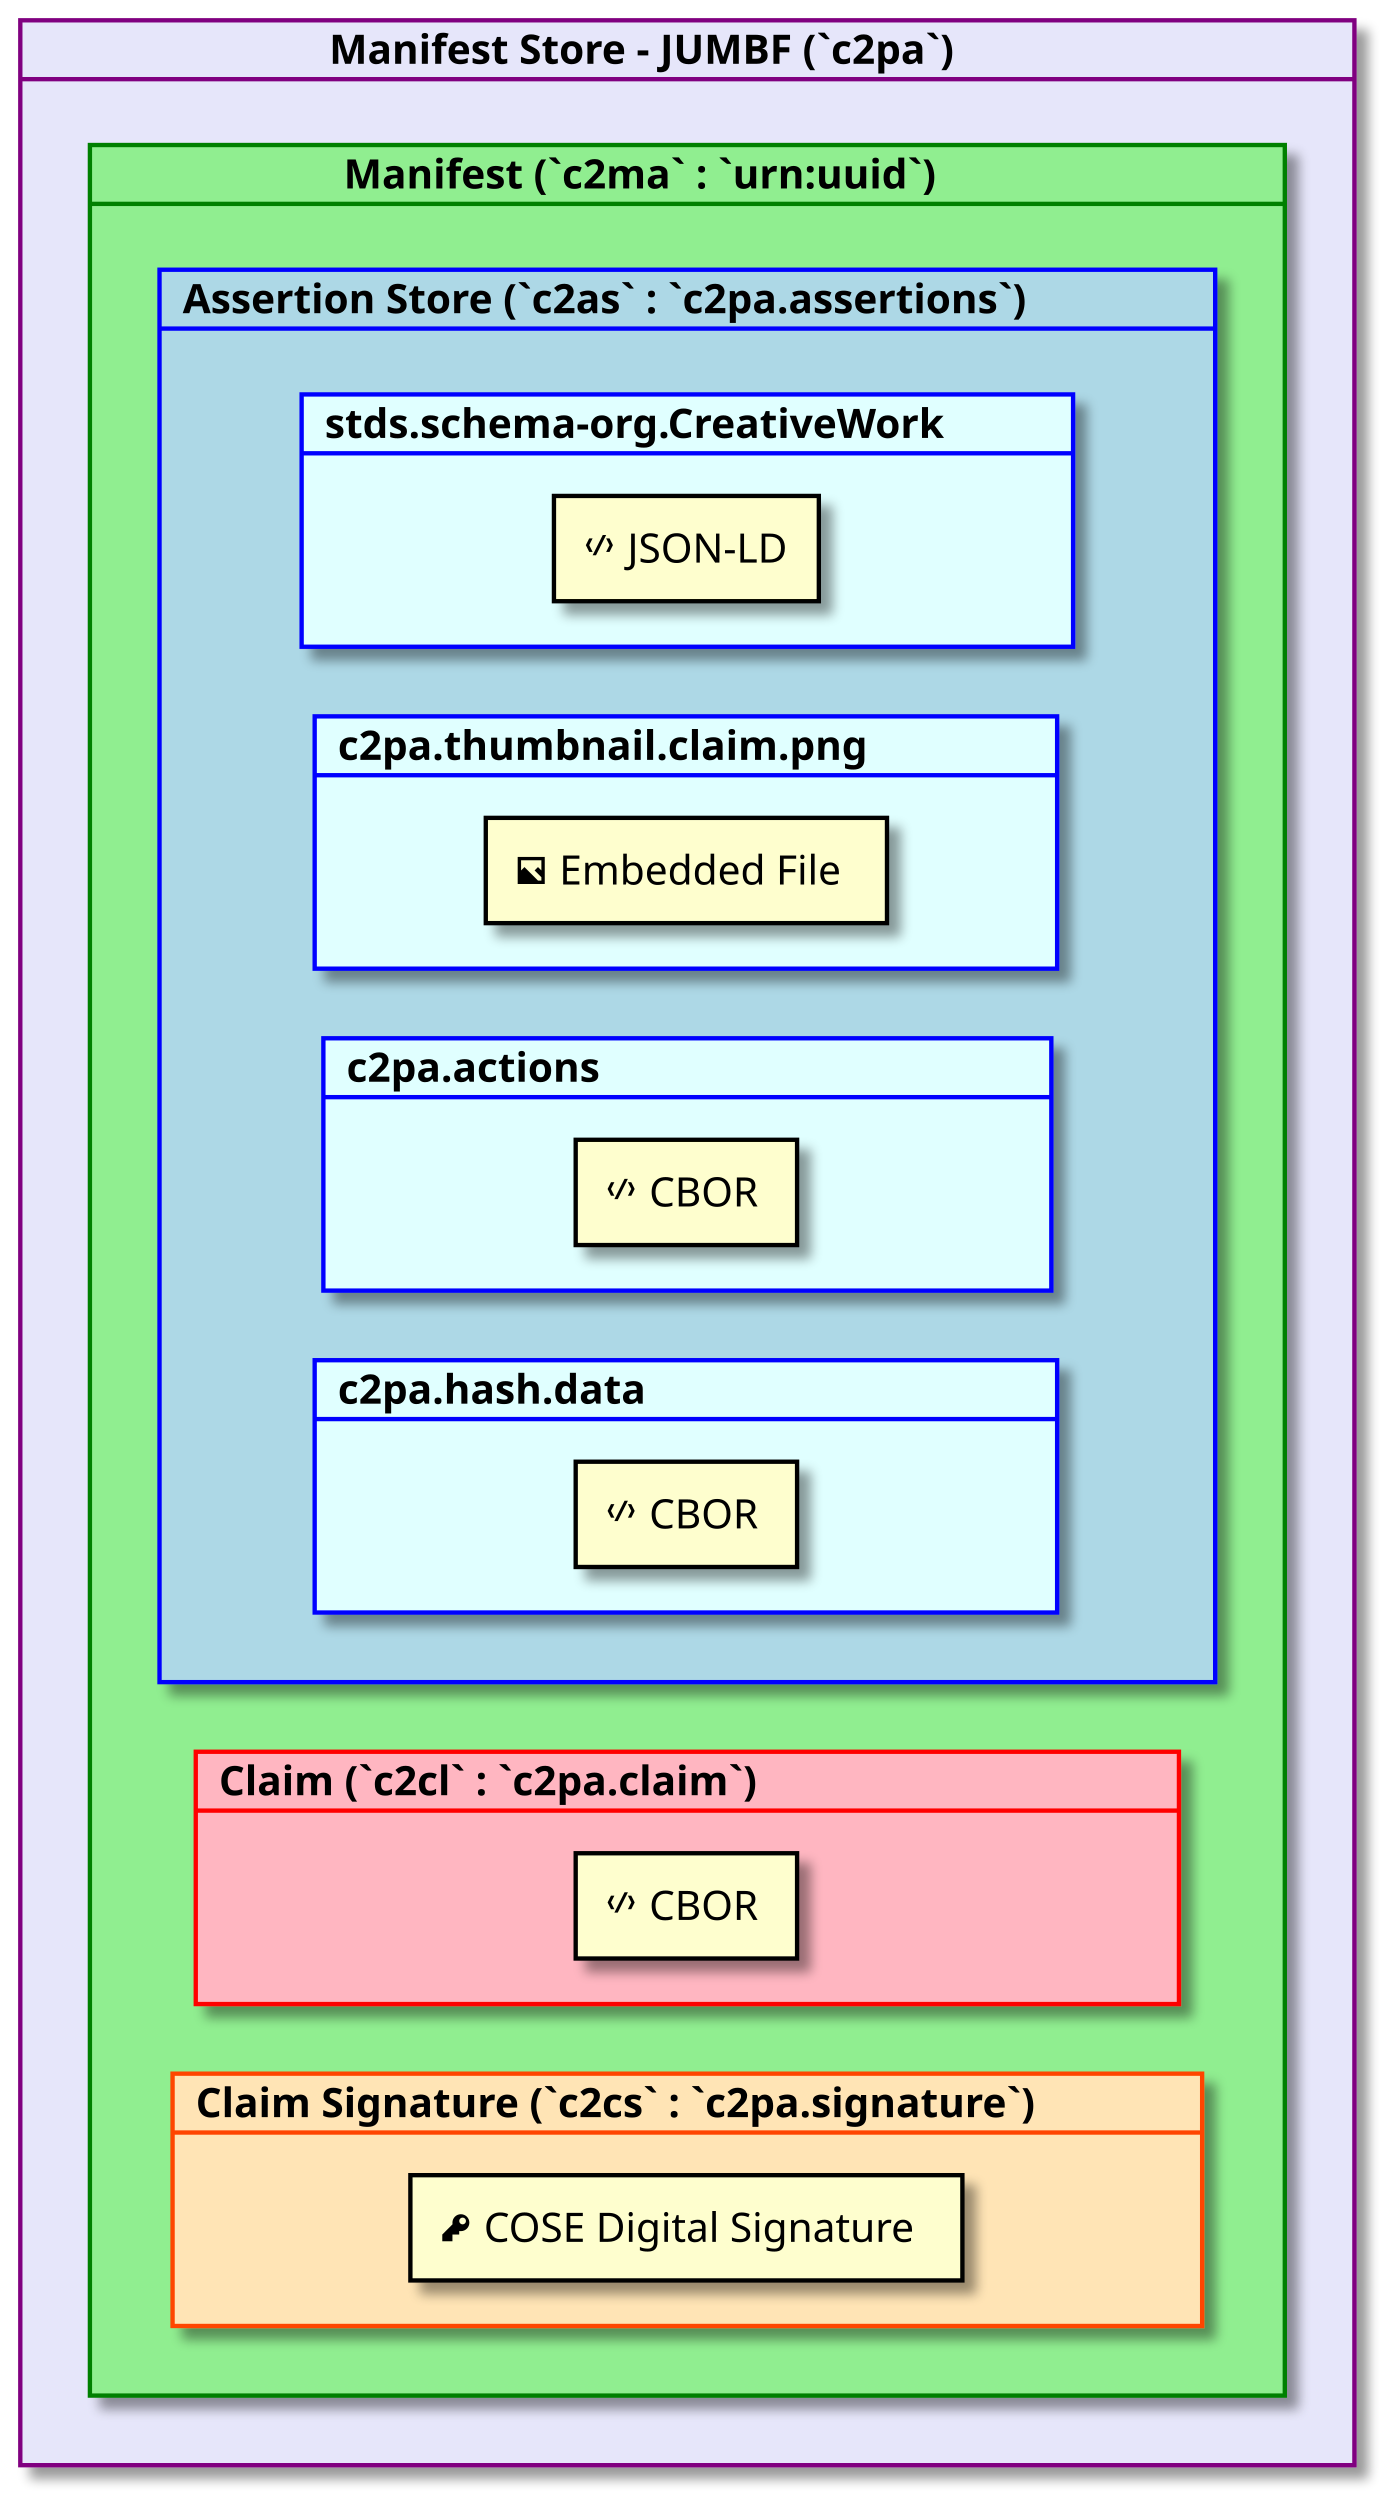
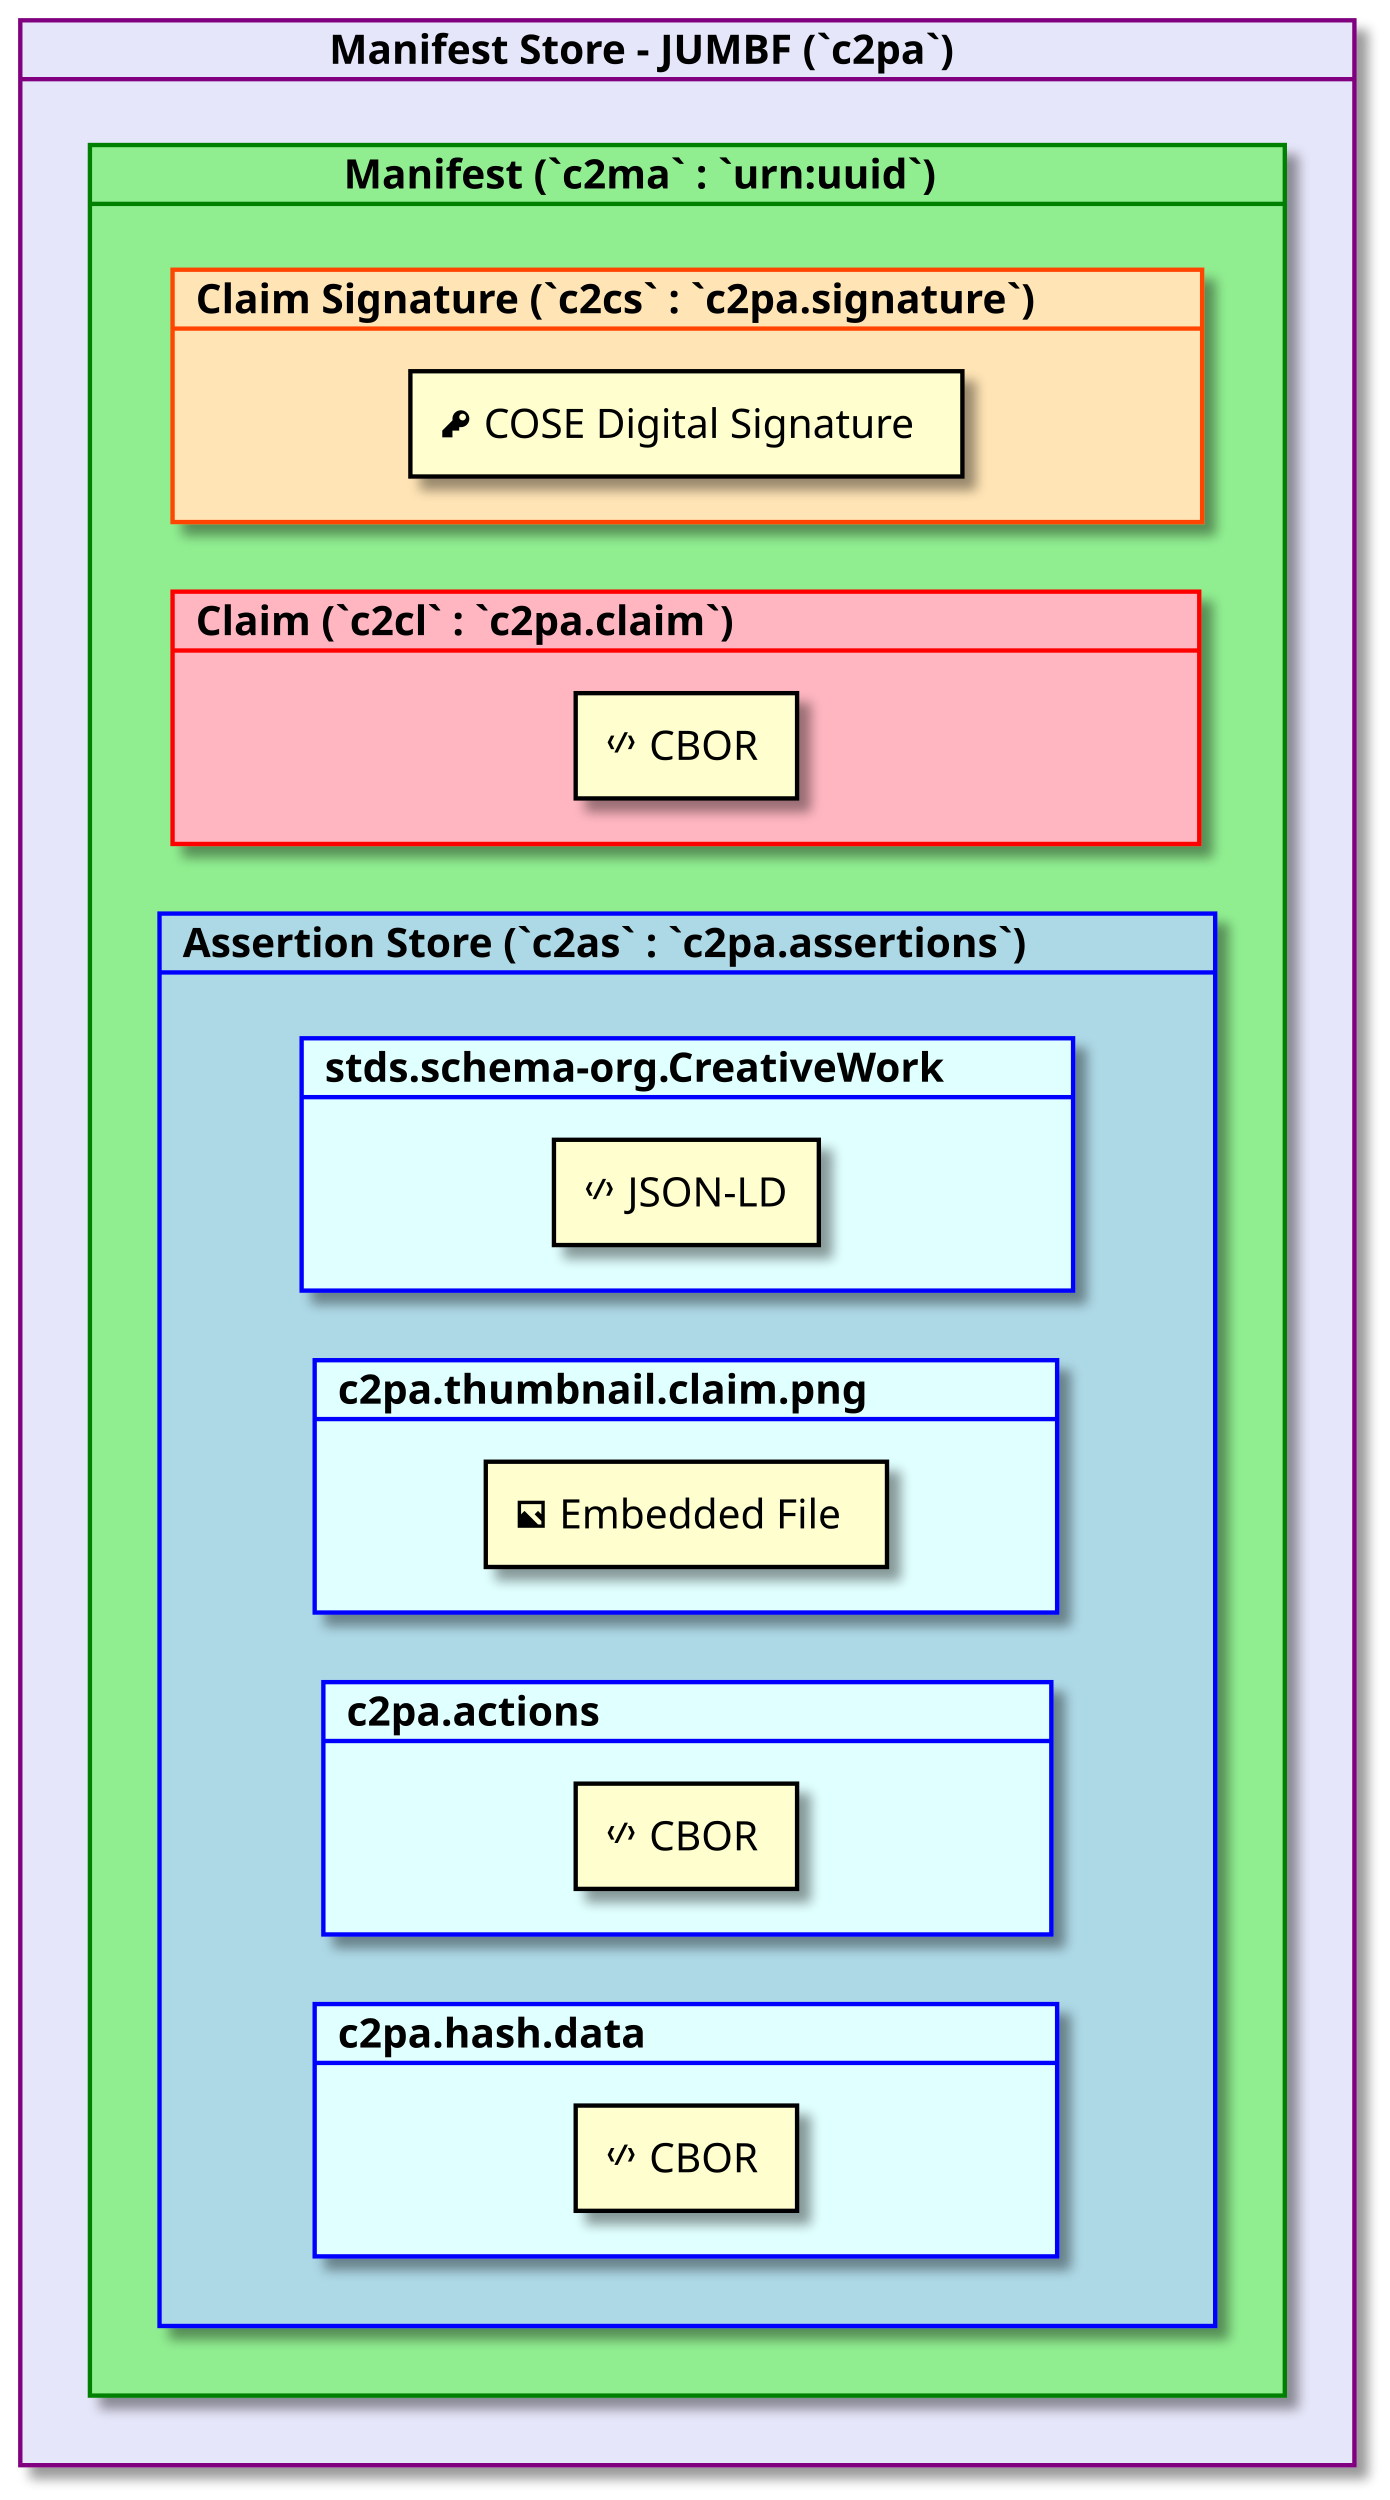
<svg xmlns="http://www.w3.org/2000/svg" contentScriptType="application/ecmascript" contentStyleType="text/css" height="862px" preserveAspectRatio="none" style="width:479px;height:862px;background:#FFFFFF;" version="1.1" viewBox="0 0 479 862" width="479px" zoomAndPan="magnify">
  <defs>
-     <filter height="300%" id="f1wyholmvbnira" width="300%" x="-1" y="-1">
+     <filter height="300%" id="f16m3azet5n7rr" width="300%" x="-1" y="-1">
      <feGaussianBlur result="blurOut" stdDeviation="2.0" />
      <feColorMatrix in="blurOut" result="blurOut2" type="matrix" values="0 0 0 0 0 0 0 0 0 0 0 0 0 0 0 0 0 0 .4 0" />
      <feOffset dx="4.0" dy="4.0" in="blurOut2" result="blurOut3" />
      <feBlend in="SourceGraphic" in2="blurOut3" mode="normal" />
    </filter>
  </defs>
  <g>
-     <rect fill="#E6E6FA" filter="url(#f1wyholmvbnira)" height="843" style="stroke:#800080;stroke-width:1.5;" width="460" x="7" y="7" />
+     <rect fill="#E6E6FA" filter="url(#f16m3azet5n7rr)" height="843" style="stroke:#800080;stroke-width:1.5;" width="460" x="7" y="7" />
    <line style="stroke:#800080;stroke-width:1.5;" x1="7" x2="467" y1="27.297" y2="27.297" />
    <text fill="#000000" font-family="Source Sans Pro" font-size="14" font-weight="bold" lengthAdjust="spacing" textLength="247" x="113.5" y="21.995">Manifest Store - JUMBF (`c2pa`)</text>
-     <rect fill="#90EE90" filter="url(#f1wyholmvbnira)" height="776" style="stroke:#008000;stroke-width:1.5;" width="412" x="31" y="50" />
+     <rect fill="#90EE90" filter="url(#f16m3azet5n7rr)" height="776" style="stroke:#008000;stroke-width:1.5;" width="412" x="31" y="50" />
    <line style="stroke:#008000;stroke-width:1.5;" x1="31" x2="443" y1="70.297" y2="70.297" />
    <text fill="#000000" font-family="Source Sans Pro" font-size="14" font-weight="bold" lengthAdjust="spacing" textLength="237" x="118.5" y="64.995">Manifest (`c2ma` : `urn:uuid`)</text>
-     <rect fill="#ADD8E6" filter="url(#f1wyholmvbnira)" height="487" style="stroke:#0000FF;stroke-width:1.5;" width="364" x="55" y="93" />
-     <line style="stroke:#0000FF;stroke-width:1.5;" x1="55" x2="419" y1="113.297" y2="113.297" />
-     <text fill="#000000" font-family="Source Sans Pro" font-size="14" font-weight="bold" lengthAdjust="spacing" textLength="348" x="63" y="107.995">Assertion Store (`c2as` : `c2pa.assertions`)</text>
-     <rect fill="#E0FFFF" filter="url(#f1wyholmvbnira)" height="87" style="stroke:#0000FF;stroke-width:1.5;" width="266" x="104" y="136" />
-     <line style="stroke:#0000FF;stroke-width:1.5;" x1="104" x2="370" y1="156.297" y2="156.297" />
-     <text fill="#000000" font-family="Source Sans Pro" font-size="14" font-weight="bold" lengthAdjust="spacing" textLength="245" x="112" y="150.995">stds.schema-org.CreativeWork</text>
-     <rect fill="#E0FFFF" filter="url(#f1wyholmvbnira)" height="87" style="stroke:#0000FF;stroke-width:1.5;" width="256" x="108.5" y="247" />
-     <line style="stroke:#0000FF;stroke-width:1.5;" x1="108.5" x2="364.5" y1="267.297" y2="267.297" />
-     <text fill="#000000" font-family="Source Sans Pro" font-size="14" font-weight="bold" lengthAdjust="spacing" textLength="200" x="116.5" y="261.995">c2pa.thumbnail.claim.png</text>
-     <rect fill="#E0FFFF" filter="url(#f1wyholmvbnira)" height="87" style="stroke:#0000FF;stroke-width:1.5;" width="251" x="111.5" y="358" />
-     <line style="stroke:#0000FF;stroke-width:1.5;" x1="111.5" x2="362.5" y1="378.297" y2="378.297" />
-     <text fill="#000000" font-family="Source Sans Pro" font-size="14" font-weight="bold" lengthAdjust="spacing" textLength="100" x="119.5" y="372.995">c2pa.actions</text>
-     <rect fill="#E0FFFF" filter="url(#f1wyholmvbnira)" height="87" style="stroke:#0000FF;stroke-width:1.5;" width="256" x="108.5" y="469" />
+     <rect fill="#FFE4B5" filter="url(#f16m3azet5n7rr)" height="87" style="stroke:#FF4500;stroke-width:1.5;" width="355" x="59.5" y="93" />
+     <line style="stroke:#FF4500;stroke-width:1.5;" x1="59.5" x2="414.5" y1="113.297" y2="113.297" />
+     <text fill="#000000" font-family="Source Sans Pro" font-size="14" font-weight="bold" lengthAdjust="spacing" textLength="339" x="67.5" y="107.995">Claim Signature (`c2cs` : `c2pa.signature`)</text>
+     <rect fill="#FFB6C1" filter="url(#f16m3azet5n7rr)" height="87" style="stroke:#FF0000;stroke-width:1.5;" width="354" x="59.5" y="204" />
+     <line style="stroke:#FF0000;stroke-width:1.5;" x1="59.5" x2="413.5" y1="224.297" y2="224.297" />
+     <text fill="#000000" font-family="Source Sans Pro" font-size="14" font-weight="bold" lengthAdjust="spacing" textLength="218" x="67.5" y="218.995">Claim (`c2cl` : `c2pa.claim`)</text>
+     <rect fill="#ADD8E6" filter="url(#f16m3azet5n7rr)" height="487" style="stroke:#0000FF;stroke-width:1.5;" width="364" x="55" y="315" />
+     <line style="stroke:#0000FF;stroke-width:1.5;" x1="55" x2="419" y1="335.297" y2="335.297" />
+     <text fill="#000000" font-family="Source Sans Pro" font-size="14" font-weight="bold" lengthAdjust="spacing" textLength="348" x="63" y="329.995">Assertion Store (`c2as` : `c2pa.assertions`)</text>
+     <rect fill="#E0FFFF" filter="url(#f16m3azet5n7rr)" height="87" style="stroke:#0000FF;stroke-width:1.5;" width="266" x="104" y="358" />
+     <line style="stroke:#0000FF;stroke-width:1.5;" x1="104" x2="370" y1="378.297" y2="378.297" />
+     <text fill="#000000" font-family="Source Sans Pro" font-size="14" font-weight="bold" lengthAdjust="spacing" textLength="245" x="112" y="372.995">stds.schema-org.CreativeWork</text>
+     <rect fill="#E0FFFF" filter="url(#f16m3azet5n7rr)" height="87" style="stroke:#0000FF;stroke-width:1.5;" width="256" x="108.5" y="469" />
    <line style="stroke:#0000FF;stroke-width:1.5;" x1="108.5" x2="364.5" y1="489.297" y2="489.297" />
-     <text fill="#000000" font-family="Source Sans Pro" font-size="14" font-weight="bold" lengthAdjust="spacing" textLength="120" x="116.5" y="483.995">c2pa.hash.data</text>
-     <rect fill="#FFB6C1" filter="url(#f1wyholmvbnira)" height="87" style="stroke:#FF0000;stroke-width:1.5;" width="339" x="67.5" y="604" />
-     <line style="stroke:#FF0000;stroke-width:1.5;" x1="67.5" x2="406.5" y1="624.297" y2="624.297" />
-     <text fill="#000000" font-family="Source Sans Pro" font-size="14" font-weight="bold" lengthAdjust="spacing" textLength="218" x="75.5" y="618.995">Claim (`c2cl` : `c2pa.claim`)</text>
-     <rect fill="#FFE4B5" filter="url(#f1wyholmvbnira)" height="87" style="stroke:#FF4500;stroke-width:1.5;" width="355" x="59.5" y="715" />
-     <line style="stroke:#FF4500;stroke-width:1.5;" x1="59.5" x2="414.5" y1="735.297" y2="735.297" />
-     <text fill="#000000" font-family="Source Sans Pro" font-size="14" font-weight="bold" lengthAdjust="spacing" textLength="339" x="67.5" y="729.995">Claim Signature (`c2cs` : `c2pa.signature`)</text>
-     <rect fill="#FEFECE" filter="url(#f1wyholmvbnira)" height="36.297" style="stroke:#000000;stroke-width:1.5;" width="91.333" x="191" y="171" />
-     <path d="M207.833,184.464 L204.333,191.464 L205.5,191.464 L209,184.464 L207.833,184.464 M203.167,185.63 L202,187.964 L203.167,190.297 L204.333,190.297 L203.167,187.964 L204.333,185.63 L203.167,185.63 M209,185.63 L210.167,187.964 L209,190.297 L210.167,190.297 L211.333,187.964 L210.167,185.63 L209,185.63 " fill="#000000" style="stroke:;stroke-width:0.0;stroke-dasharray:;" />
-     <text fill="#000000" font-family="Source Sans Pro" font-size="14" lengthAdjust="spacing" textLength="56" x="216.333" y="193.995">JSON-LD</text>
-     <rect fill="#FEFECE" filter="url(#f1wyholmvbnira)" height="36.297" style="stroke:#000000;stroke-width:1.5;" width="138.333" x="167.5" y="282" />
-     <path d="M178.5,295.464 L178.5,304.797 L187.833,304.797 L187.833,295.464 L178.5,295.464 M179.667,296.63 L186.667,296.63 L186.667,300.13 L185.5,298.964 L184.333,300.13 L186.667,302.464 L186.667,303.63 L185.5,303.63 L180.833,298.964 L179.667,300.13 L179.667,296.63 " fill="#000000" style="stroke:;stroke-width:0.0;stroke-dasharray:;" />
-     <text fill="#000000" font-family="Source Sans Pro" font-size="14" lengthAdjust="spacing" textLength="103" x="192.833" y="304.995">Embedded File</text>
-     <rect fill="#FEFECE" filter="url(#f1wyholmvbnira)" height="36.297" style="stroke:#000000;stroke-width:1.5;" width="76.333" x="198.5" y="393" />
-     <path d="M215.333,406.464 L211.833,413.464 L213,413.464 L216.5,406.464 L215.333,406.464 M210.667,407.63 L209.5,409.964 L210.667,412.297 L211.833,412.297 L210.667,409.964 L211.833,407.63 L210.667,407.63 M216.5,407.63 L217.667,409.964 L216.5,412.297 L217.667,412.297 L218.833,409.964 L217.667,407.63 L216.5,407.63 " fill="#000000" style="stroke:;stroke-width:0.0;stroke-dasharray:;" />
-     <text fill="#000000" font-family="Source Sans Pro" font-size="14" lengthAdjust="spacing" textLength="41" x="223.833" y="415.995">CBOR</text>
-     <rect fill="#FEFECE" filter="url(#f1wyholmvbnira)" height="36.297" style="stroke:#000000;stroke-width:1.5;" width="76.333" x="198.5" y="504" />
-     <path d="M215.333,517.463 L211.833,524.463 L213,524.463 L216.5,517.463 L215.333,517.463 M210.667,518.63 L209.5,520.963 L210.667,523.297 L211.833,523.297 L210.667,520.963 L211.833,518.63 L210.667,518.63 M216.5,518.63 L217.667,520.963 L216.5,523.297 L217.667,523.297 L218.833,520.963 L217.667,518.63 L216.5,518.63 " fill="#000000" style="stroke:;stroke-width:0.0;stroke-dasharray:;" />
-     <text fill="#000000" font-family="Source Sans Pro" font-size="14" lengthAdjust="spacing" textLength="41" x="223.833" y="526.995">CBOR</text>
-     <rect fill="#FEFECE" filter="url(#f1wyholmvbnira)" height="36.297" style="stroke:#000000;stroke-width:1.5;" width="76.333" x="198.5" y="639" />
-     <path d="M215.333,652.463 L211.833,659.463 L213,659.463 L216.5,652.463 L215.333,652.463 M210.667,653.63 L209.5,655.963 L210.667,658.297 L211.833,658.297 L210.667,655.963 L211.833,653.63 L210.667,653.63 M216.5,653.63 L217.667,655.963 L216.5,658.297 L217.667,658.297 L218.833,655.963 L217.667,653.63 L216.5,653.63 " fill="#000000" style="stroke:;stroke-width:0.0;stroke-dasharray:;" />
-     <text fill="#000000" font-family="Source Sans Pro" font-size="14" lengthAdjust="spacing" textLength="41" x="223.833" y="661.995">CBOR</text>
-     <rect fill="#FEFECE" filter="url(#f1wyholmvbnira)" height="36.297" style="stroke:#000000;stroke-width:1.5;" width="190.333" x="141.5" y="750" />
-     <path d="M158.917,763.463 C157.307,763.463 156,764.77 156,766.38 C156,766.567 156,766.754 156.035,766.928 L152.5,770.463 L152.5,772.797 L156,772.797 L156,770.463 L158.333,770.463 L158.333,769.297 L158.368,769.262 C158.543,769.297 158.73,769.297 158.917,769.297 C160.527,769.297 161.833,767.99 161.833,766.38 C161.833,764.77 160.527,763.463 158.917,763.463 M159.5,764.63 C160.142,764.63 160.667,765.155 160.667,765.797 C160.667,766.438 160.142,766.963 159.5,766.963 C158.858,766.963 158.333,766.438 158.333,765.797 C158.333,765.155 158.858,764.63 159.5,764.63 " fill="#000000" style="stroke:;stroke-width:0.0;stroke-dasharray:;" />
-     <text fill="#000000" font-family="Source Sans Pro" font-size="14" lengthAdjust="spacing" textLength="155" x="166.833" y="772.995">COSE Digital Signature</text>
+     <text fill="#000000" font-family="Source Sans Pro" font-size="14" font-weight="bold" lengthAdjust="spacing" textLength="200" x="116.5" y="483.995">c2pa.thumbnail.claim.png</text>
+     <rect fill="#E0FFFF" filter="url(#f16m3azet5n7rr)" height="87" style="stroke:#0000FF;stroke-width:1.5;" width="251" x="111.5" y="580" />
+     <line style="stroke:#0000FF;stroke-width:1.5;" x1="111.5" x2="362.5" y1="600.297" y2="600.297" />
+     <text fill="#000000" font-family="Source Sans Pro" font-size="14" font-weight="bold" lengthAdjust="spacing" textLength="100" x="119.5" y="594.995">c2pa.actions</text>
+     <rect fill="#E0FFFF" filter="url(#f16m3azet5n7rr)" height="87" style="stroke:#0000FF;stroke-width:1.5;" width="256" x="108.5" y="691" />
+     <line style="stroke:#0000FF;stroke-width:1.5;" x1="108.5" x2="364.5" y1="711.297" y2="711.297" />
+     <text fill="#000000" font-family="Source Sans Pro" font-size="14" font-weight="bold" lengthAdjust="spacing" textLength="120" x="116.5" y="705.995">c2pa.hash.data</text>
+     <rect fill="#FEFECE" filter="url(#f16m3azet5n7rr)" height="36.297" style="stroke:#000000;stroke-width:1.5;" width="190.333" x="141.5" y="128" />
+     <path d="M158.917,141.464 C157.307,141.464 156,142.77 156,144.38 C156,144.567 156,144.754 156.035,144.929 L152.5,148.464 L152.5,150.797 L156,150.797 L156,148.464 L158.333,148.464 L158.333,147.297 L158.368,147.262 C158.543,147.297 158.73,147.297 158.917,147.297 C160.527,147.297 161.833,145.99 161.833,144.38 C161.833,142.77 160.527,141.464 158.917,141.464 M159.5,142.63 C160.142,142.63 160.667,143.155 160.667,143.797 C160.667,144.439 160.142,144.964 159.5,144.964 C158.858,144.964 158.333,144.439 158.333,143.797 C158.333,143.155 158.858,142.63 159.5,142.63 " fill="#000000" style="stroke:;stroke-width:0.0;stroke-dasharray:;" />
+     <text fill="#000000" font-family="Source Sans Pro" font-size="14" lengthAdjust="spacing" textLength="155" x="166.833" y="150.995">COSE Digital Signature</text>
+     <rect fill="#FEFECE" filter="url(#f16m3azet5n7rr)" height="36.297" style="stroke:#000000;stroke-width:1.5;" width="76.333" x="198.5" y="239" />
+     <path d="M215.333,252.464 L211.833,259.464 L213,259.464 L216.5,252.464 L215.333,252.464 M210.667,253.63 L209.5,255.964 L210.667,258.297 L211.833,258.297 L210.667,255.964 L211.833,253.63 L210.667,253.63 M216.5,253.63 L217.667,255.964 L216.5,258.297 L217.667,258.297 L218.833,255.964 L217.667,253.63 L216.5,253.63 " fill="#000000" style="stroke:;stroke-width:0.0;stroke-dasharray:;" />
+     <text fill="#000000" font-family="Source Sans Pro" font-size="14" lengthAdjust="spacing" textLength="41" x="223.833" y="261.995">CBOR</text>
+     <rect fill="#FEFECE" filter="url(#f16m3azet5n7rr)" height="36.297" style="stroke:#000000;stroke-width:1.5;" width="91.333" x="191" y="393" />
+     <path d="M207.833,406.464 L204.333,413.464 L205.5,413.464 L209,406.464 L207.833,406.464 M203.167,407.63 L202,409.964 L203.167,412.297 L204.333,412.297 L203.167,409.964 L204.333,407.63 L203.167,407.63 M209,407.63 L210.167,409.964 L209,412.297 L210.167,412.297 L211.333,409.964 L210.167,407.63 L209,407.63 " fill="#000000" style="stroke:;stroke-width:0.0;stroke-dasharray:;" />
+     <text fill="#000000" font-family="Source Sans Pro" font-size="14" lengthAdjust="spacing" textLength="56" x="216.333" y="415.995">JSON-LD</text>
+     <rect fill="#FEFECE" filter="url(#f16m3azet5n7rr)" height="36.297" style="stroke:#000000;stroke-width:1.5;" width="138.333" x="167.5" y="504" />
+     <path d="M178.5,517.463 L178.5,526.797 L187.833,526.797 L187.833,517.463 L178.5,517.463 M179.667,518.63 L186.667,518.63 L186.667,522.13 L185.5,520.963 L184.333,522.13 L186.667,524.463 L186.667,525.63 L185.5,525.63 L180.833,520.963 L179.667,522.13 L179.667,518.63 " fill="#000000" style="stroke:;stroke-width:0.0;stroke-dasharray:;" />
+     <text fill="#000000" font-family="Source Sans Pro" font-size="14" lengthAdjust="spacing" textLength="103" x="192.833" y="526.995">Embedded File</text>
+     <rect fill="#FEFECE" filter="url(#f16m3azet5n7rr)" height="36.297" style="stroke:#000000;stroke-width:1.5;" width="76.333" x="198.5" y="615" />
+     <path d="M215.333,628.463 L211.833,635.463 L213,635.463 L216.5,628.463 L215.333,628.463 M210.667,629.63 L209.5,631.963 L210.667,634.297 L211.833,634.297 L210.667,631.963 L211.833,629.63 L210.667,629.63 M216.5,629.63 L217.667,631.963 L216.5,634.297 L217.667,634.297 L218.833,631.963 L217.667,629.63 L216.5,629.63 " fill="#000000" style="stroke:;stroke-width:0.0;stroke-dasharray:;" />
+     <text fill="#000000" font-family="Source Sans Pro" font-size="14" lengthAdjust="spacing" textLength="41" x="223.833" y="637.995">CBOR</text>
+     <rect fill="#FEFECE" filter="url(#f16m3azet5n7rr)" height="36.297" style="stroke:#000000;stroke-width:1.5;" width="76.333" x="198.5" y="726" />
+     <path d="M215.333,739.463 L211.833,746.463 L213,746.463 L216.5,739.463 L215.333,739.463 M210.667,740.63 L209.5,742.963 L210.667,745.297 L211.833,745.297 L210.667,742.963 L211.833,740.63 L210.667,740.63 M216.5,740.63 L217.667,742.963 L216.5,745.297 L217.667,745.297 L218.833,742.963 L217.667,740.63 L216.5,740.63 " fill="#000000" style="stroke:;stroke-width:0.0;stroke-dasharray:;" />
+     <text fill="#000000" font-family="Source Sans Pro" font-size="14" lengthAdjust="spacing" textLength="41" x="223.833" y="748.995">CBOR</text>
  </g>
</svg>
